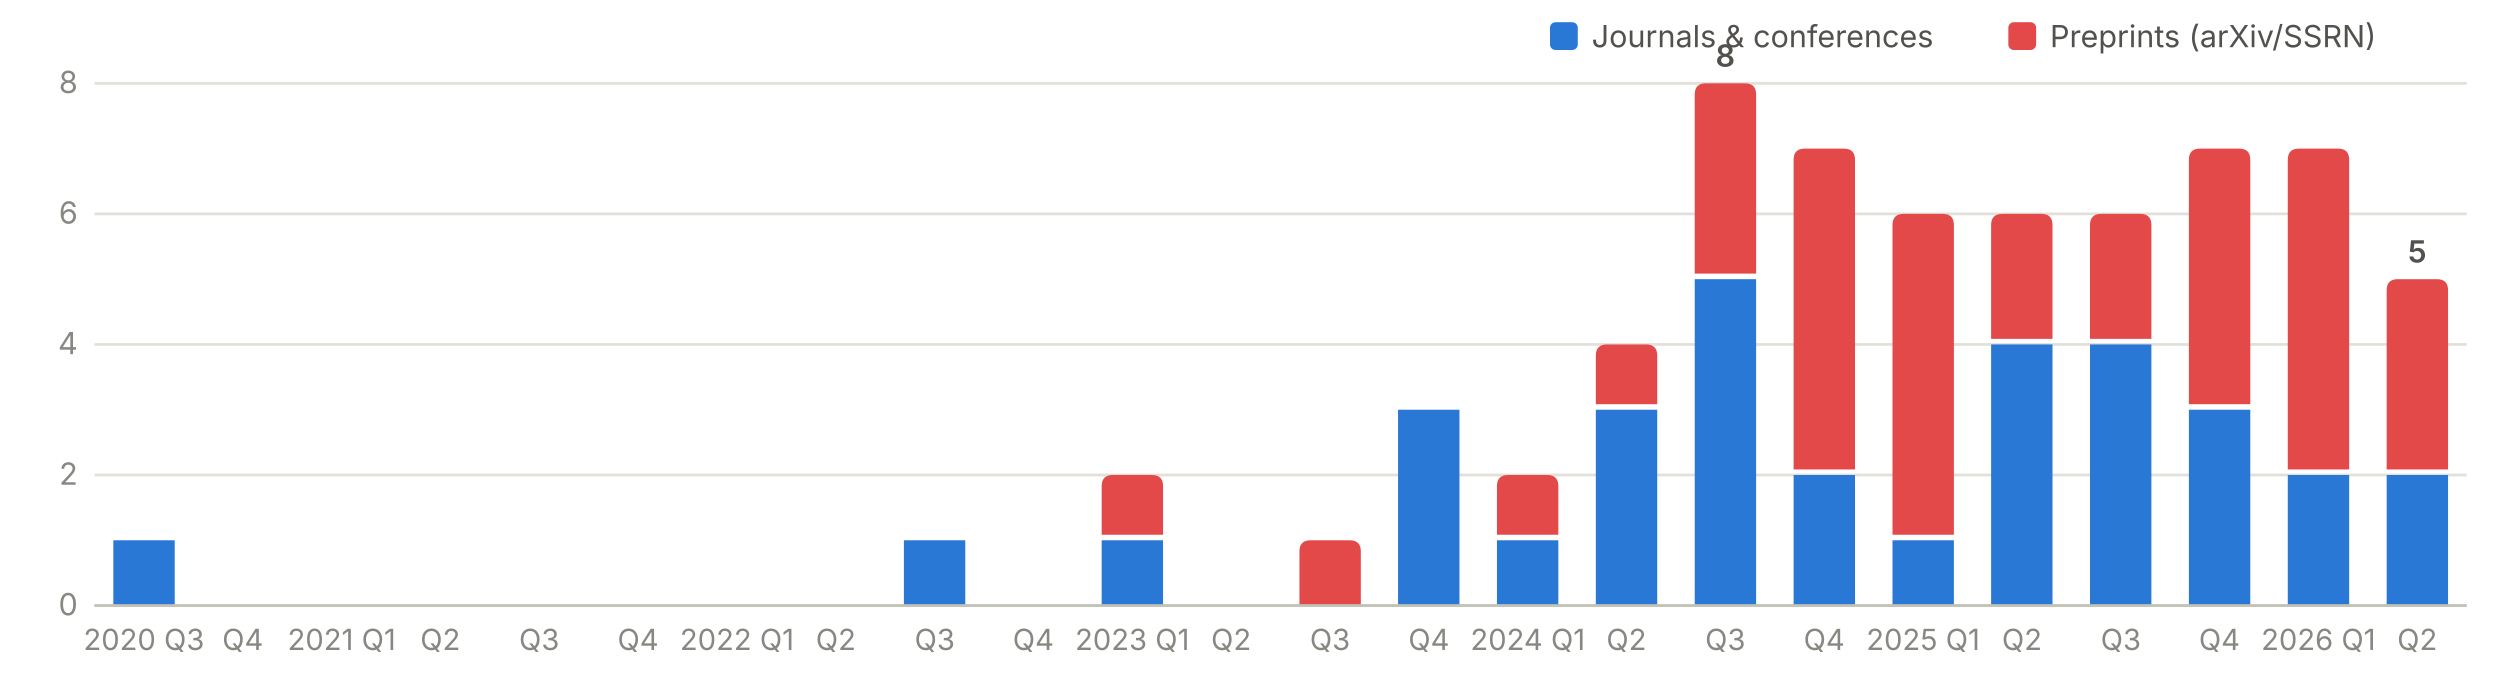
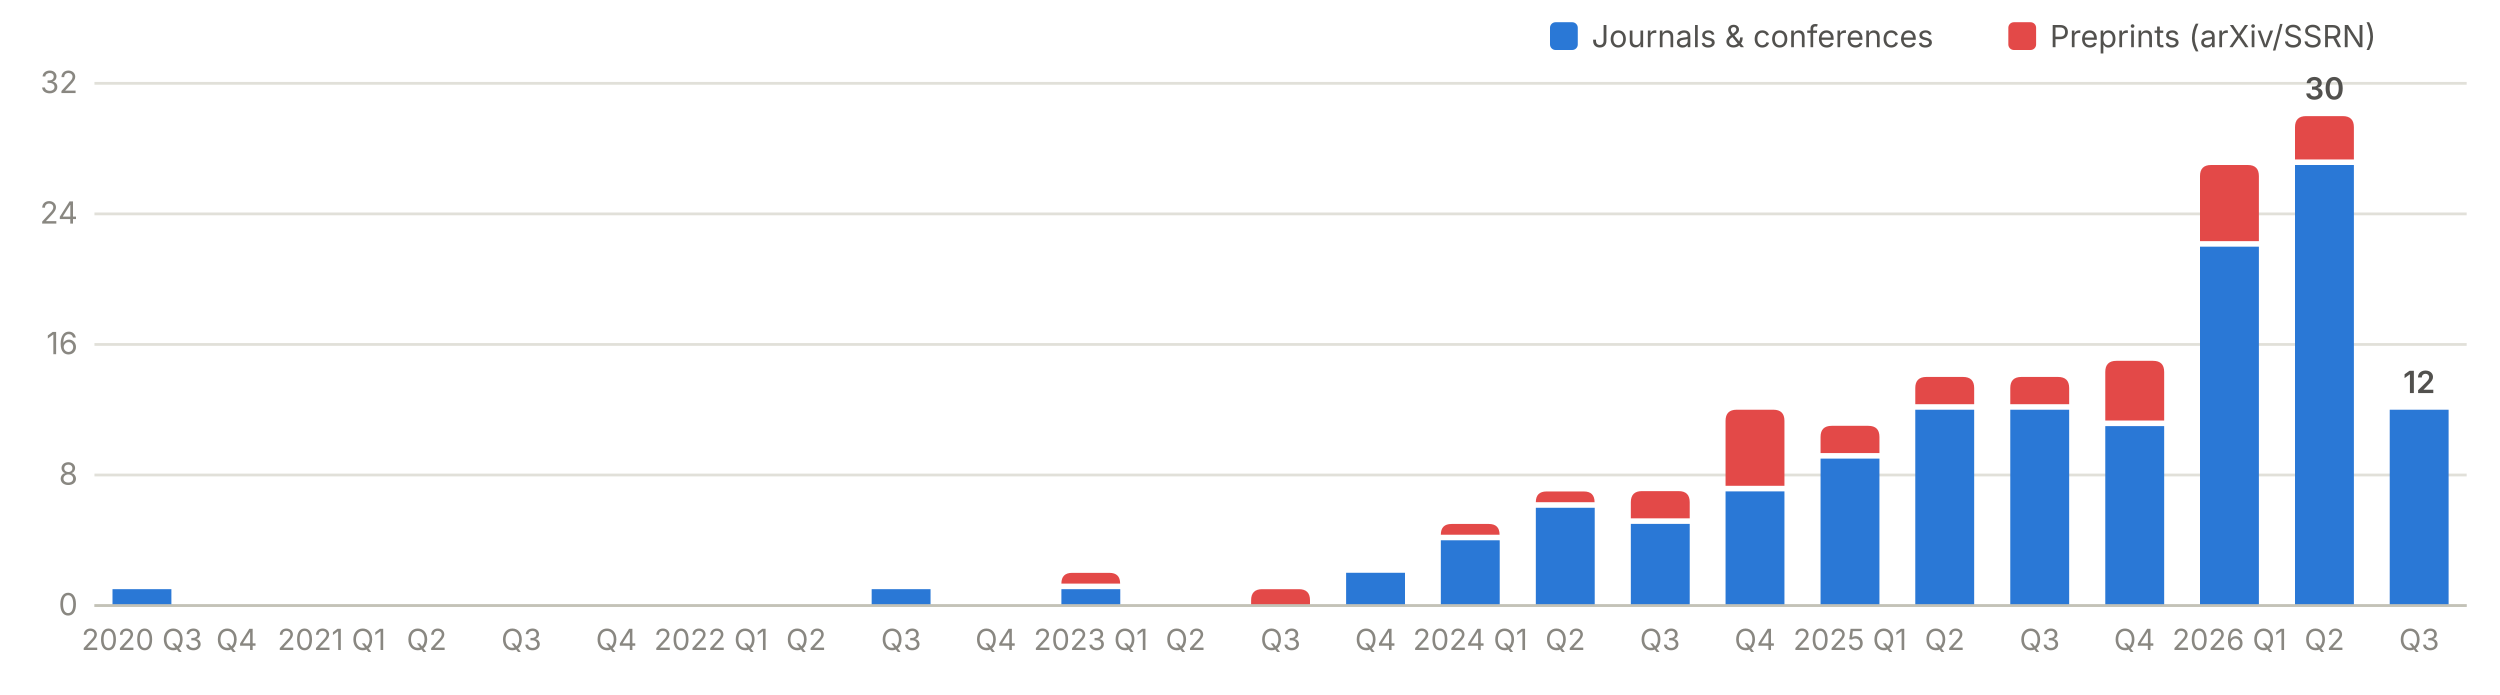
- <svg xmlns="http://www.w3.org/2000/svg" viewBox="0 0 900 250" width="900" height="250" role="img" aria-label="Stacked bars of journal and preprint papers per quarter, 2020 Q3 to 2026 Q2">
+ <svg xmlns="http://www.w3.org/2000/svg" viewBox="0 0 900 250" width="900" height="250" role="img" aria-label="Stacked bars of journal and preprint papers per quarter, 2020 Q3 to 2026 Q3">
  <line x1="34" y1="218.0" x2="888" y2="218.0" stroke="#e1e0d9" stroke-width="1" />
  <text x="28" y="221.5" text-anchor="end" font-family="system-ui,-apple-system,Segoe UI,sans-serif" font-size="11" fill="#898781">0</text>
  <line x1="34" y1="171.0" x2="888" y2="171.0" stroke="#e1e0d9" stroke-width="1" />
-   <text x="28" y="174.5" text-anchor="end" font-family="system-ui,-apple-system,Segoe UI,sans-serif" font-size="11" fill="#898781">2</text>
+   <text x="28" y="174.5" text-anchor="end" font-family="system-ui,-apple-system,Segoe UI,sans-serif" font-size="11" fill="#898781">8</text>
  <line x1="34" y1="124.0" x2="888" y2="124.0" stroke="#e1e0d9" stroke-width="1" />
-   <text x="28" y="127.5" text-anchor="end" font-family="system-ui,-apple-system,Segoe UI,sans-serif" font-size="11" fill="#898781">4</text>
+   <text x="28" y="127.5" text-anchor="end" font-family="system-ui,-apple-system,Segoe UI,sans-serif" font-size="11" fill="#898781">16</text>
  <line x1="34" y1="77.0" x2="888" y2="77.0" stroke="#e1e0d9" stroke-width="1" />
-   <text x="28" y="80.5" text-anchor="end" font-family="system-ui,-apple-system,Segoe UI,sans-serif" font-size="11" fill="#898781">6</text>
+   <text x="28" y="80.5" text-anchor="end" font-family="system-ui,-apple-system,Segoe UI,sans-serif" font-size="11" fill="#898781">24</text>
  <line x1="34" y1="30.0" x2="888" y2="30.0" stroke="#e1e0d9" stroke-width="1" />
-   <text x="28" y="33.5" text-anchor="end" font-family="system-ui,-apple-system,Segoe UI,sans-serif" font-size="11" fill="#898781">8</text>
+   <text x="28" y="33.5" text-anchor="end" font-family="system-ui,-apple-system,Segoe UI,sans-serif" font-size="11" fill="#898781">32</text>
  <rect x="558" y="8" width="10" height="10" rx="2" fill="#2a78d6" />
  <text x="573" y="17" font-family="system-ui,-apple-system,Segoe UI,sans-serif" font-size="11" fill="#52514e">Journals &amp; conferences</text>
  <rect x="723" y="8" width="10" height="10" rx="2" fill="#e34948" />
  <text x="738" y="17" font-family="system-ui,-apple-system,Segoe UI,sans-serif" font-size="11" fill="#52514e">Preprints (arXiv/SSRN)</text>
-   <rect x="40.8" y="194.5" width="22.1" height="23.5" fill="#2a78d6" />
-   <text x="51.8" y="234" text-anchor="middle" font-family="system-ui,-apple-system,Segoe UI,sans-serif" font-size="10.5" fill="#898781">2020 Q3</text>
-   <text x="87.4" y="234" text-anchor="middle" font-family="system-ui,-apple-system,Segoe UI,sans-serif" font-size="10.5" fill="#898781">Q4</text>
-   <text x="123.0" y="234" text-anchor="middle" font-family="system-ui,-apple-system,Segoe UI,sans-serif" font-size="10.5" fill="#898781">2021 Q1</text>
-   <text x="158.5" y="234" text-anchor="middle" font-family="system-ui,-apple-system,Segoe UI,sans-serif" font-size="10.5" fill="#898781">Q2</text>
-   <text x="194.1" y="234" text-anchor="middle" font-family="system-ui,-apple-system,Segoe UI,sans-serif" font-size="10.5" fill="#898781">Q3</text>
-   <text x="229.7" y="234" text-anchor="middle" font-family="system-ui,-apple-system,Segoe UI,sans-serif" font-size="10.5" fill="#898781">Q4</text>
-   <text x="265.3" y="234" text-anchor="middle" font-family="system-ui,-apple-system,Segoe UI,sans-serif" font-size="10.5" fill="#898781">2022 Q1</text>
-   <text x="300.9" y="234" text-anchor="middle" font-family="system-ui,-apple-system,Segoe UI,sans-serif" font-size="10.5" fill="#898781">Q2</text>
-   <rect x="325.4" y="194.5" width="22.1" height="23.5" fill="#2a78d6" />
-   <text x="336.5" y="234" text-anchor="middle" font-family="system-ui,-apple-system,Segoe UI,sans-serif" font-size="10.5" fill="#898781">Q3</text>
-   <text x="372.0" y="234" text-anchor="middle" font-family="system-ui,-apple-system,Segoe UI,sans-serif" font-size="10.5" fill="#898781">Q4</text>
-   <rect x="396.6" y="194.5" width="22.1" height="23.5" fill="#2a78d6" />
-   <path d="M396.6,192.5 v-17.5 q0,-4.0 4.0,-4.0 h14.1 q4.0,0 4.0,4.0 v17.5 z" fill="#e34948" />
-   <text x="407.6" y="234" text-anchor="middle" font-family="system-ui,-apple-system,Segoe UI,sans-serif" font-size="10.5" fill="#898781">2023 Q1</text>
-   <text x="443.2" y="234" text-anchor="middle" font-family="system-ui,-apple-system,Segoe UI,sans-serif" font-size="10.5" fill="#898781">Q2</text>
-   <path d="M467.8,218.0 v-19.5 q0,-4.0 4.0,-4.0 h14.1 q4.0,0 4.0,4.0 v19.5 z" fill="#e34948" />
-   <text x="478.8" y="234" text-anchor="middle" font-family="system-ui,-apple-system,Segoe UI,sans-serif" font-size="10.5" fill="#898781">Q3</text>
-   <rect x="503.3" y="147.5" width="22.1" height="70.5" fill="#2a78d6" />
-   <text x="514.4" y="234" text-anchor="middle" font-family="system-ui,-apple-system,Segoe UI,sans-serif" font-size="10.5" fill="#898781">Q4</text>
-   <rect x="538.9" y="194.5" width="22.1" height="23.5" fill="#2a78d6" />
-   <path d="M538.9,192.5 v-17.5 q0,-4.0 4.0,-4.0 h14.1 q4.0,0 4.0,4.0 v17.5 z" fill="#e34948" />
-   <text x="550.0" y="234" text-anchor="middle" font-family="system-ui,-apple-system,Segoe UI,sans-serif" font-size="10.5" fill="#898781">2024 Q1</text>
-   <rect x="574.5" y="147.5" width="22.1" height="70.5" fill="#2a78d6" />
-   <path d="M574.5,145.5 v-17.5 q0,-4.0 4.0,-4.0 h14.1 q4.0,0 4.0,4.0 v17.5 z" fill="#e34948" />
-   <text x="585.5" y="234" text-anchor="middle" font-family="system-ui,-apple-system,Segoe UI,sans-serif" font-size="10.5" fill="#898781">Q2</text>
-   <rect x="610.1" y="100.5" width="22.1" height="117.5" fill="#2a78d6" />
-   <path d="M610.1,98.5 v-64.5 q0,-4.0 4.0,-4.0 h14.1 q4.0,0 4.0,4.0 v64.5 z" fill="#e34948" />
-   <text x="621.1" y="24.0" text-anchor="middle" font-family="system-ui,-apple-system,Segoe UI,sans-serif" font-size="11" font-weight="600" fill="#52514e">8</text>
-   <text x="621.1" y="234" text-anchor="middle" font-family="system-ui,-apple-system,Segoe UI,sans-serif" font-size="10.5" fill="#898781">Q3</text>
-   <rect x="645.7" y="171.0" width="22.1" height="47.0" fill="#2a78d6" />
-   <path d="M645.7,169.0 v-111.5 q0,-4.0 4.0,-4.0 h14.1 q4.0,0 4.0,4.0 v111.5 z" fill="#e34948" />
-   <text x="656.7" y="234" text-anchor="middle" font-family="system-ui,-apple-system,Segoe UI,sans-serif" font-size="10.5" fill="#898781">Q4</text>
-   <rect x="681.3" y="194.5" width="22.1" height="23.5" fill="#2a78d6" />
-   <path d="M681.3,192.5 v-111.5 q0,-4.0 4.0,-4.0 h14.1 q4.0,0 4.0,4.0 v111.5 z" fill="#e34948" />
-   <text x="692.3" y="234" text-anchor="middle" font-family="system-ui,-apple-system,Segoe UI,sans-serif" font-size="10.5" fill="#898781">2025 Q1</text>
-   <rect x="716.8" y="124.0" width="22.1" height="94.0" fill="#2a78d6" />
-   <path d="M716.8,122.0 v-41.0 q0,-4.0 4.0,-4.0 h14.1 q4.0,0 4.0,4.0 v41.0 z" fill="#e34948" />
-   <text x="727.9" y="234" text-anchor="middle" font-family="system-ui,-apple-system,Segoe UI,sans-serif" font-size="10.5" fill="#898781">Q2</text>
-   <rect x="752.4" y="124.0" width="22.1" height="94.0" fill="#2a78d6" />
-   <path d="M752.4,122.0 v-41.0 q0,-4.0 4.0,-4.0 h14.1 q4.0,0 4.0,4.0 v41.0 z" fill="#e34948" />
-   <text x="763.5" y="234" text-anchor="middle" font-family="system-ui,-apple-system,Segoe UI,sans-serif" font-size="10.5" fill="#898781">Q3</text>
-   <rect x="788.0" y="147.5" width="22.1" height="70.5" fill="#2a78d6" />
-   <path d="M788.0,145.5 v-88.0 q0,-4.0 4.0,-4.0 h14.1 q4.0,0 4.0,4.0 v88.0 z" fill="#e34948" />
-   <text x="799.0" y="234" text-anchor="middle" font-family="system-ui,-apple-system,Segoe UI,sans-serif" font-size="10.5" fill="#898781">Q4</text>
-   <rect x="823.6" y="171.0" width="22.1" height="47.0" fill="#2a78d6" />
-   <path d="M823.6,169.0 v-111.5 q0,-4.0 4.0,-4.0 h14.1 q4.0,0 4.0,4.0 v111.5 z" fill="#e34948" />
-   <text x="834.6" y="234" text-anchor="middle" font-family="system-ui,-apple-system,Segoe UI,sans-serif" font-size="10.5" fill="#898781">2026 Q1</text>
-   <rect x="859.2" y="171.0" width="22.1" height="47.0" fill="#2a78d6" />
-   <path d="M859.2,169.0 v-64.5 q0,-4.0 4.0,-4.0 h14.1 q4.0,0 4.0,4.0 v64.5 z" fill="#e34948" />
-   <text x="870.2" y="94.5" text-anchor="middle" font-family="system-ui,-apple-system,Segoe UI,sans-serif" font-size="11" font-weight="600" fill="#52514e">5</text>
-   <text x="870.2" y="234" text-anchor="middle" font-family="system-ui,-apple-system,Segoe UI,sans-serif" font-size="10.5" fill="#898781">Q2</text>
+   <rect x="40.5" y="212.1" width="21.2" height="5.9" fill="#2a78d6" />
+   <text x="51.1" y="234" text-anchor="middle" font-family="system-ui,-apple-system,Segoe UI,sans-serif" font-size="10.5" fill="#898781">2020 Q3</text>
+   <text x="85.2" y="234" text-anchor="middle" font-family="system-ui,-apple-system,Segoe UI,sans-serif" font-size="10.5" fill="#898781">Q4</text>
+   <text x="119.4" y="234" text-anchor="middle" font-family="system-ui,-apple-system,Segoe UI,sans-serif" font-size="10.5" fill="#898781">2021 Q1</text>
+   <text x="153.6" y="234" text-anchor="middle" font-family="system-ui,-apple-system,Segoe UI,sans-serif" font-size="10.5" fill="#898781">Q2</text>
+   <text x="187.7" y="234" text-anchor="middle" font-family="system-ui,-apple-system,Segoe UI,sans-serif" font-size="10.5" fill="#898781">Q3</text>
+   <text x="221.9" y="234" text-anchor="middle" font-family="system-ui,-apple-system,Segoe UI,sans-serif" font-size="10.5" fill="#898781">Q4</text>
+   <text x="256.0" y="234" text-anchor="middle" font-family="system-ui,-apple-system,Segoe UI,sans-serif" font-size="10.5" fill="#898781">2022 Q1</text>
+   <text x="290.2" y="234" text-anchor="middle" font-family="system-ui,-apple-system,Segoe UI,sans-serif" font-size="10.5" fill="#898781">Q2</text>
+   <rect x="313.8" y="212.1" width="21.2" height="5.9" fill="#2a78d6" />
+   <text x="324.4" y="234" text-anchor="middle" font-family="system-ui,-apple-system,Segoe UI,sans-serif" font-size="10.5" fill="#898781">Q3</text>
+   <text x="358.5" y="234" text-anchor="middle" font-family="system-ui,-apple-system,Segoe UI,sans-serif" font-size="10.5" fill="#898781">Q4</text>
+   <rect x="382.1" y="212.1" width="21.2" height="5.9" fill="#2a78d6" />
+   <path d="M382.1,210.1 v-0.0 q0,-3.875 3.875,-3.875 h13.4 q3.875,0 3.875,3.875 v0.0 z" fill="#e34948" />
+   <text x="392.7" y="234" text-anchor="middle" font-family="system-ui,-apple-system,Segoe UI,sans-serif" font-size="10.5" fill="#898781">2023 Q1</text>
+   <text x="426.8" y="234" text-anchor="middle" font-family="system-ui,-apple-system,Segoe UI,sans-serif" font-size="10.5" fill="#898781">Q2</text>
+   <path d="M450.4,218.0 v-1.9 q0,-4.0 4.0,-4.0 h13.2 q4.0,0 4.0,4.0 v1.9 z" fill="#e34948" />
+   <text x="461.0" y="234" text-anchor="middle" font-family="system-ui,-apple-system,Segoe UI,sans-serif" font-size="10.5" fill="#898781">Q3</text>
+   <rect x="484.6" y="206.2" width="21.2" height="11.8" fill="#2a78d6" />
+   <text x="495.2" y="234" text-anchor="middle" font-family="system-ui,-apple-system,Segoe UI,sans-serif" font-size="10.5" fill="#898781">Q4</text>
+   <rect x="518.7" y="194.5" width="21.2" height="23.5" fill="#2a78d6" />
+   <path d="M518.7,192.5 v-0.0 q0,-3.875 3.875,-3.875 h13.4 q3.875,0 3.875,3.875 v0.0 z" fill="#e34948" />
+   <text x="529.3" y="234" text-anchor="middle" font-family="system-ui,-apple-system,Segoe UI,sans-serif" font-size="10.5" fill="#898781">2024 Q1</text>
+   <rect x="552.9" y="182.8" width="21.2" height="35.2" fill="#2a78d6" />
+   <path d="M552.9,180.8 v-0.0 q0,-3.875 3.875,-3.875 h13.4 q3.875,0 3.875,3.875 v0.0 z" fill="#e34948" />
+   <text x="563.5" y="234" text-anchor="middle" font-family="system-ui,-apple-system,Segoe UI,sans-serif" font-size="10.5" fill="#898781">Q2</text>
+   <rect x="587.1" y="188.6" width="21.2" height="29.4" fill="#2a78d6" />
+   <path d="M587.1,186.6 v-5.8 q0,-4.0 4.0,-4.0 h13.2 q4.0,0 4.0,4.0 v5.8 z" fill="#e34948" />
+   <text x="597.6" y="234" text-anchor="middle" font-family="system-ui,-apple-system,Segoe UI,sans-serif" font-size="10.5" fill="#898781">Q3</text>
+   <rect x="621.2" y="176.9" width="21.2" height="41.1" fill="#2a78d6" />
+   <path d="M621.2,174.9 v-23.4 q0,-4.0 4.0,-4.0 h13.2 q4.0,0 4.0,4.0 v23.4 z" fill="#e34948" />
+   <text x="631.8" y="234" text-anchor="middle" font-family="system-ui,-apple-system,Segoe UI,sans-serif" font-size="10.5" fill="#898781">Q4</text>
+   <rect x="655.4" y="165.1" width="21.2" height="52.9" fill="#2a78d6" />
+   <path d="M655.4,163.1 v-5.8 q0,-4.0 4.0,-4.0 h13.2 q4.0,0 4.0,4.0 v5.8 z" fill="#e34948" />
+   <text x="666.0" y="234" text-anchor="middle" font-family="system-ui,-apple-system,Segoe UI,sans-serif" font-size="10.5" fill="#898781">2025 Q1</text>
+   <rect x="689.5" y="147.5" width="21.2" height="70.5" fill="#2a78d6" />
+   <path d="M689.5,145.5 v-5.8 q0,-4.0 4.0,-4.0 h13.2 q4.0,0 4.0,4.0 v5.8 z" fill="#e34948" />
+   <text x="700.1" y="234" text-anchor="middle" font-family="system-ui,-apple-system,Segoe UI,sans-serif" font-size="10.5" fill="#898781">Q2</text>
+   <rect x="723.7" y="147.5" width="21.2" height="70.5" fill="#2a78d6" />
+   <path d="M723.7,145.5 v-5.8 q0,-4.0 4.0,-4.0 h13.2 q4.0,0 4.0,4.0 v5.8 z" fill="#e34948" />
+   <text x="734.3" y="234" text-anchor="middle" font-family="system-ui,-apple-system,Segoe UI,sans-serif" font-size="10.5" fill="#898781">Q3</text>
+   <rect x="757.9" y="153.4" width="21.2" height="64.6" fill="#2a78d6" />
+   <path d="M757.9,151.4 v-17.5 q0,-4.0 4.0,-4.0 h13.2 q4.0,0 4.0,4.0 v17.5 z" fill="#e34948" />
+   <text x="768.4" y="234" text-anchor="middle" font-family="system-ui,-apple-system,Segoe UI,sans-serif" font-size="10.5" fill="#898781">Q4</text>
+   <rect x="792.0" y="88.8" width="21.2" height="129.2" fill="#2a78d6" />
+   <path d="M792.0,86.8 v-23.4 q0,-4.0 4.0,-4.0 h13.2 q4.0,0 4.0,4.0 v23.4 z" fill="#e34948" />
+   <text x="802.6" y="234" text-anchor="middle" font-family="system-ui,-apple-system,Segoe UI,sans-serif" font-size="10.5" fill="#898781">2026 Q1</text>
+   <rect x="826.2" y="59.4" width="21.2" height="158.6" fill="#2a78d6" />
+   <path d="M826.2,57.4 v-11.6 q0,-4.0 4.0,-4.0 h13.2 q4.0,0 4.0,4.0 v11.6 z" fill="#e34948" />
+   <text x="836.8" y="35.8" text-anchor="middle" font-family="system-ui,-apple-system,Segoe UI,sans-serif" font-size="11" font-weight="600" fill="#52514e">30</text>
+   <text x="836.8" y="234" text-anchor="middle" font-family="system-ui,-apple-system,Segoe UI,sans-serif" font-size="10.5" fill="#898781">Q2</text>
+   <rect x="860.3" y="147.5" width="21.2" height="70.5" fill="#2a78d6" />
+   <text x="870.9" y="141.5" text-anchor="middle" font-family="system-ui,-apple-system,Segoe UI,sans-serif" font-size="11" font-weight="600" fill="#52514e">12</text>
+   <text x="870.9" y="234" text-anchor="middle" font-family="system-ui,-apple-system,Segoe UI,sans-serif" font-size="10.5" fill="#898781">Q3</text>
  <line x1="34" y1="218" x2="888" y2="218" stroke="#c3c2b7" stroke-width="1" />
</svg>
